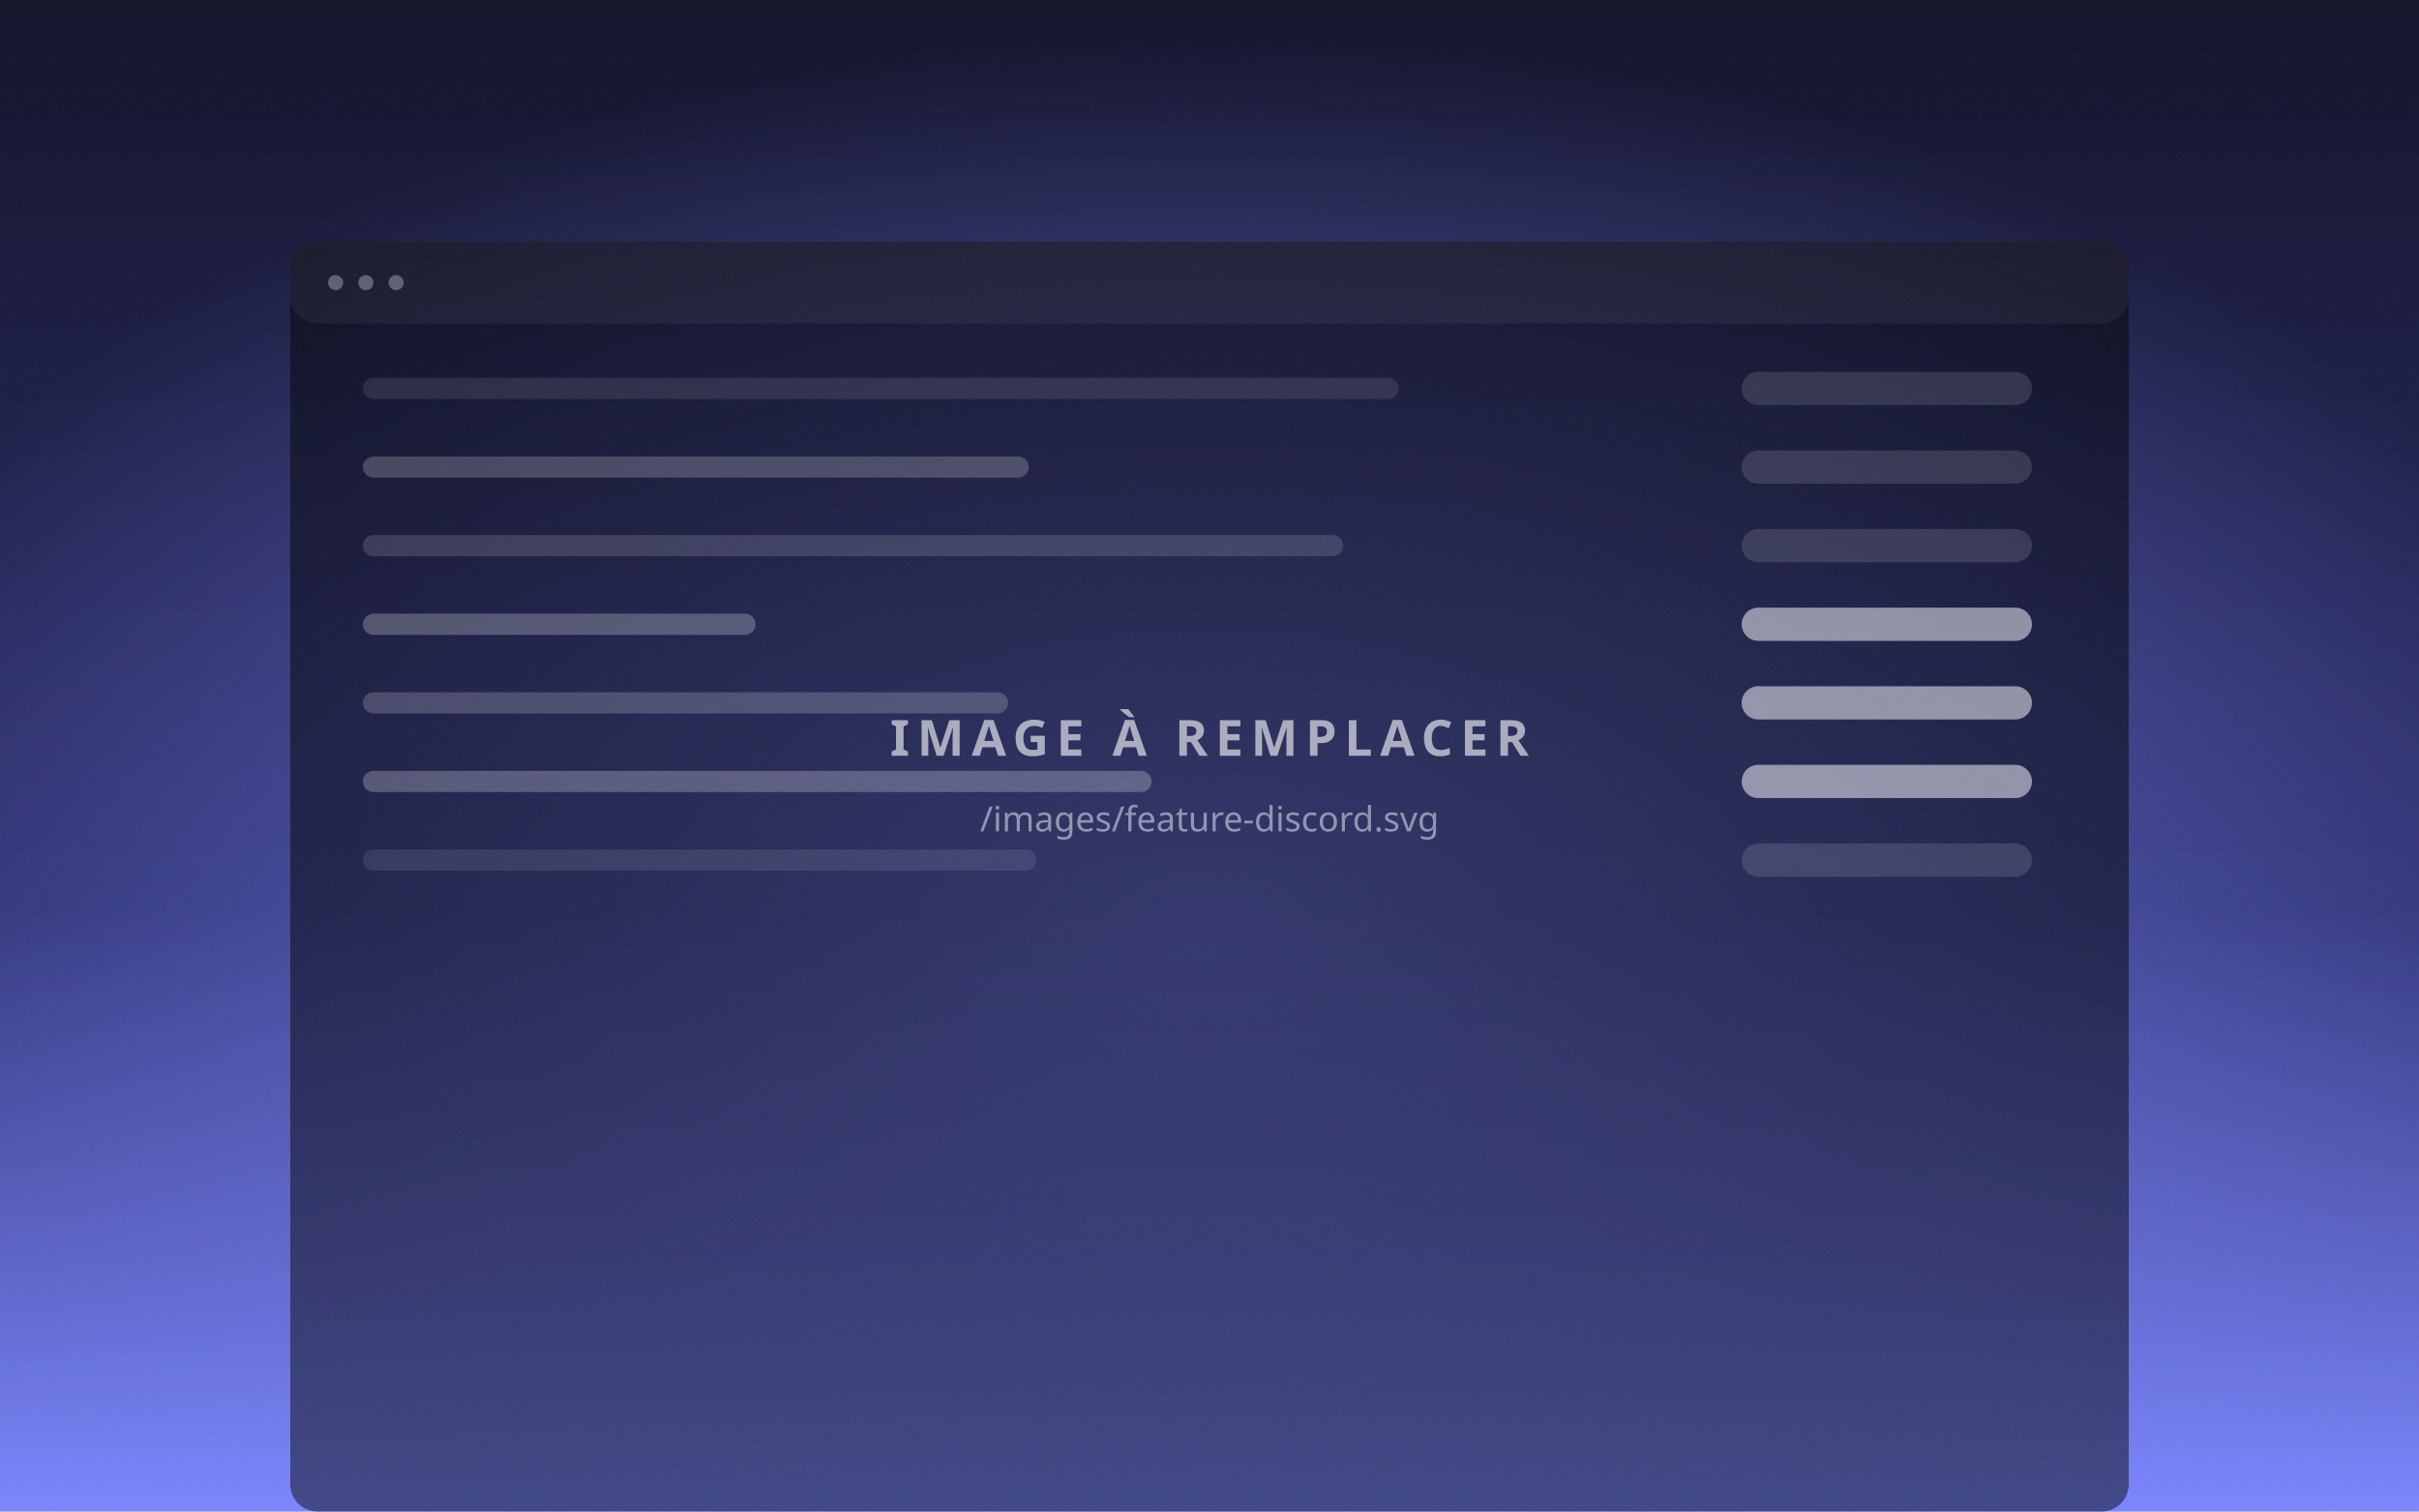
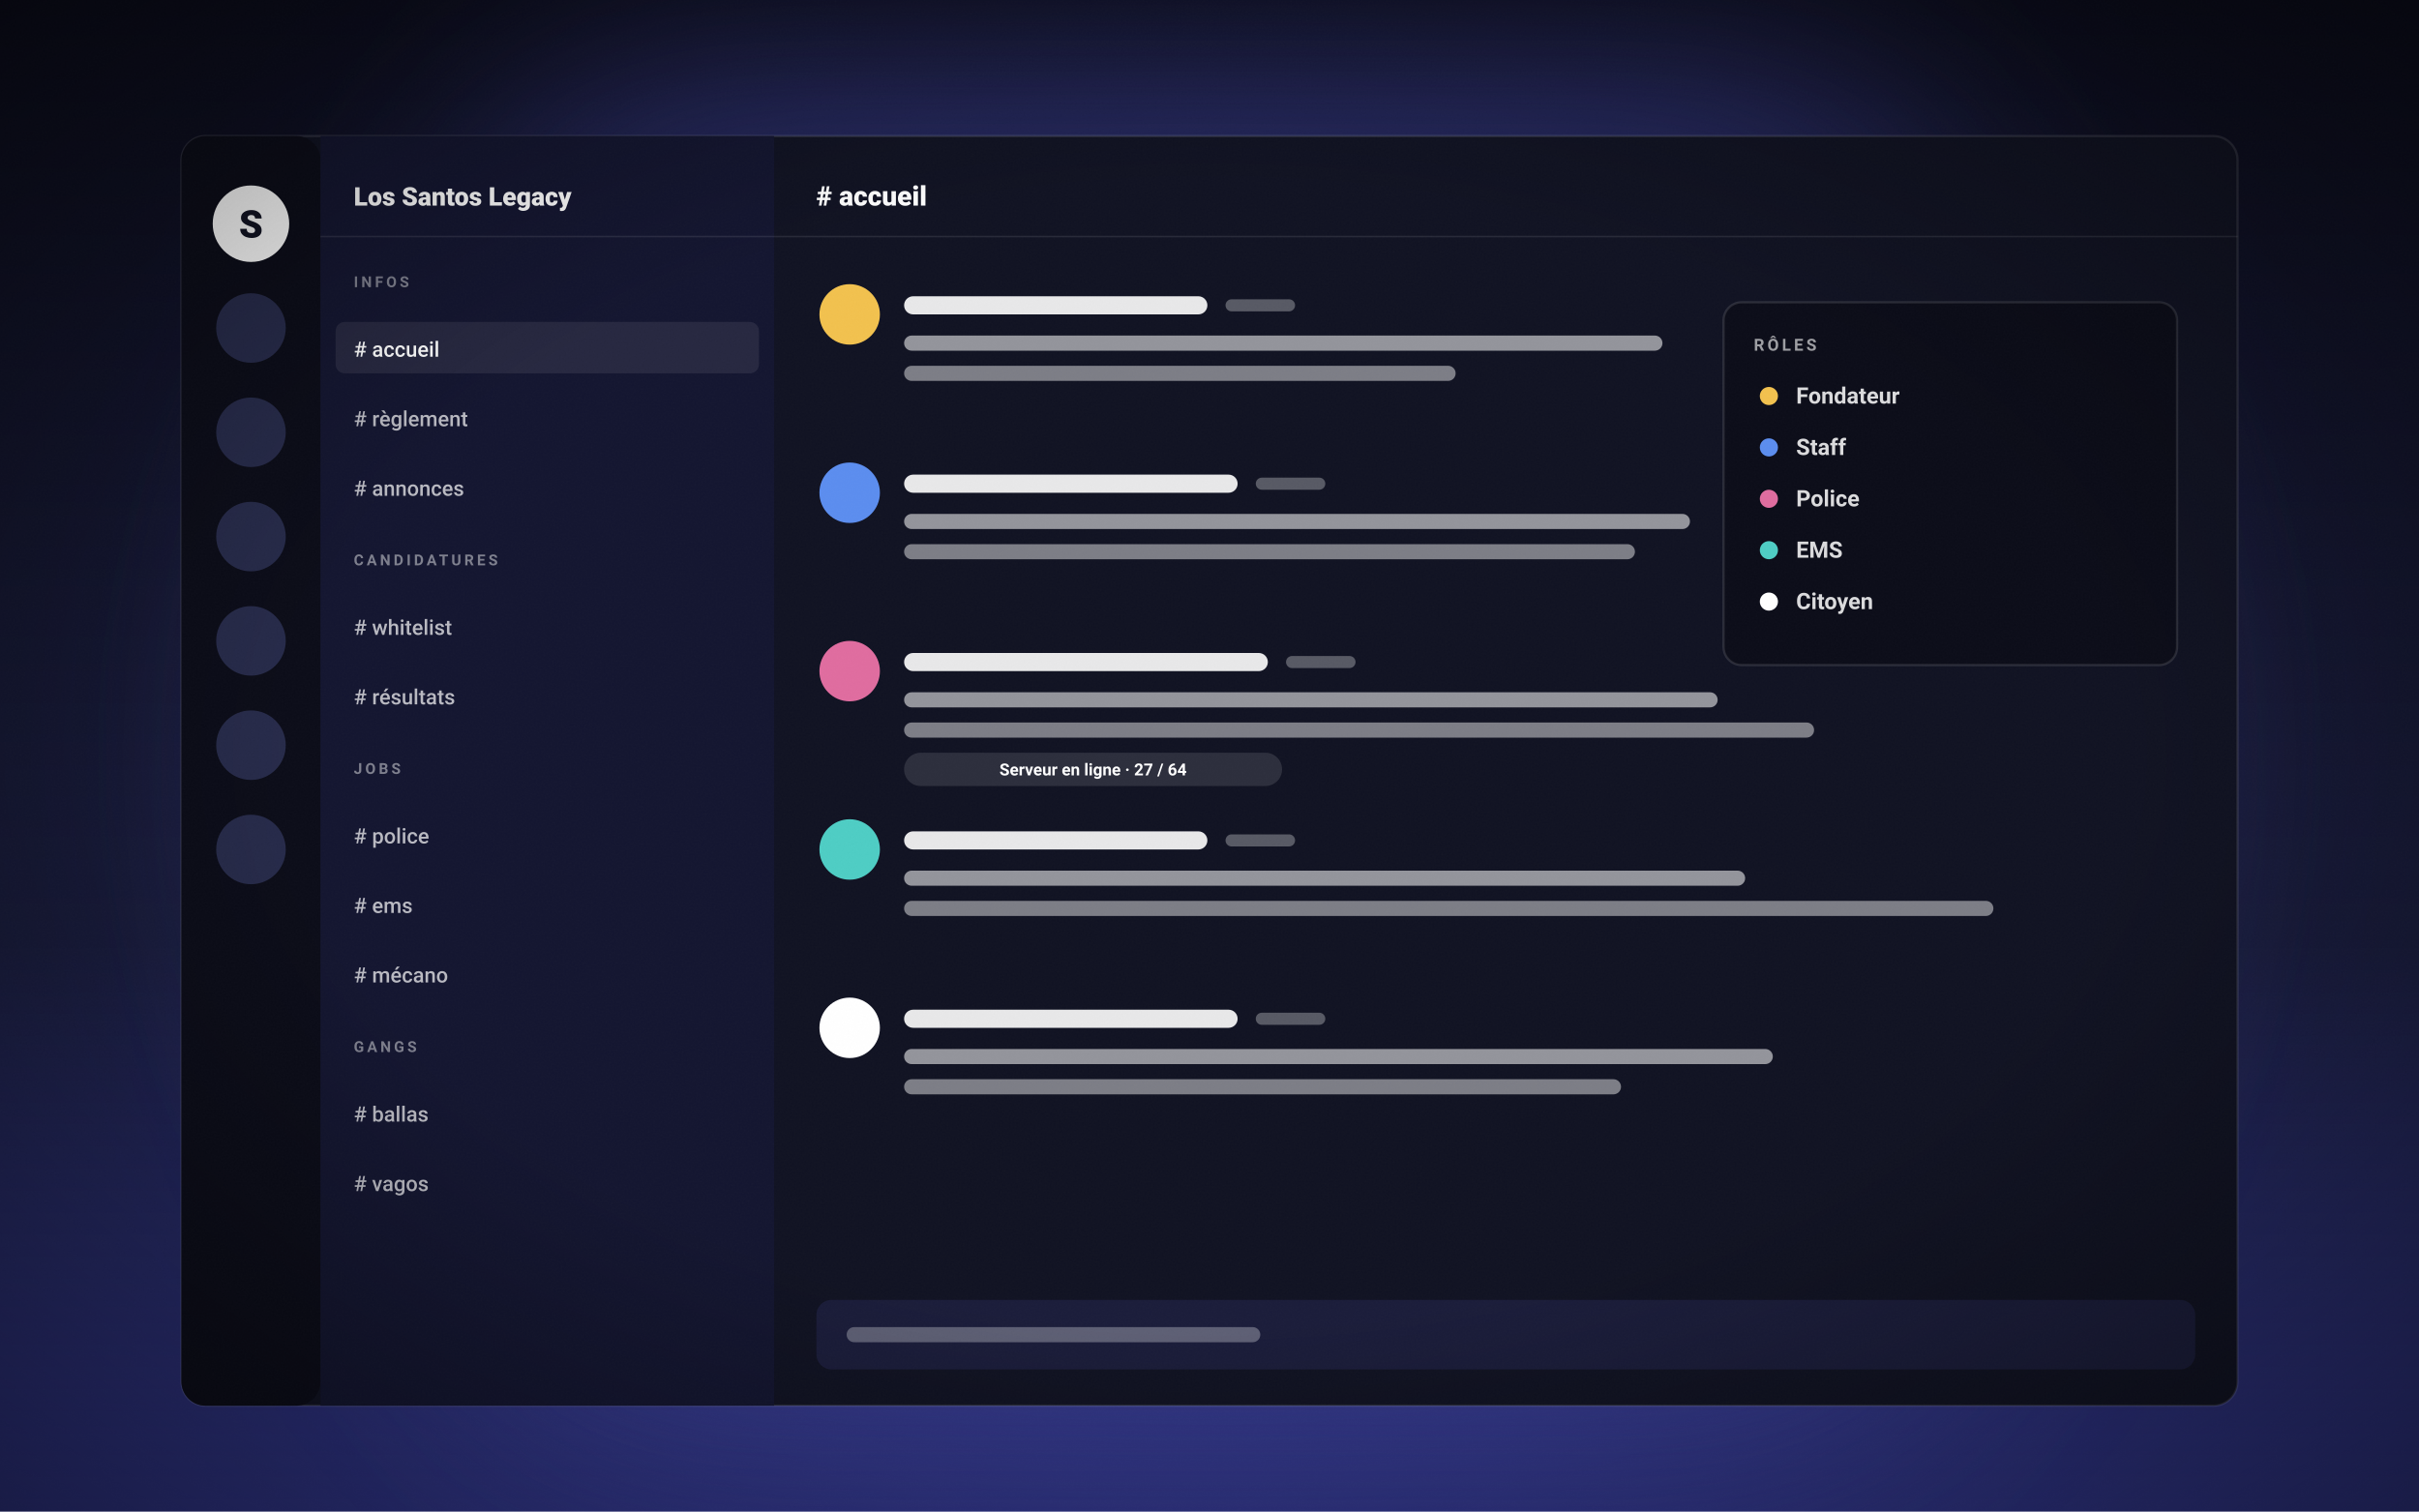
<svg xmlns="http://www.w3.org/2000/svg" width="1600" height="1000" viewBox="0 0 1600 1000">
  <defs>
-     <linearGradient id="g" x1="0" y1="0" x2="0" y2="1">
-       <stop offset="0" stop-color="#13132a" />
-       <stop offset="0.6" stop-color="#2a2d6b" />
-       <stop offset="1" stop-color="#7b86ff" />
+     <linearGradient id="bg" x1="0" y1="0" x2="0" y2="1">
+       <stop offset="0" stop-color="#0b0c1c" />
+       <stop offset="0.62" stop-color="#171a3a" />
+       <stop offset="1" stop-color="#2f3488" />
    </linearGradient>
-     <radialGradient id="glow" cx="0.5" cy="0.62" r="0.6">
-       <stop offset="0" stop-color="#7b86ff" stop-opacity="0.9" />
-       <stop offset="1" stop-color="#7b86ff" stop-opacity="0" />
+     <radialGradient id="vig" cx="0.5" cy="0.5" r="0.75">
+       <stop offset="0.5" stop-color="#000" stop-opacity="0" />
+       <stop offset="1" stop-color="#000" stop-opacity="0.55" />
    </radialGradient>
-     <filter id="noise">
-       <feTurbulence type="fractalNoise" baseFrequency="0.9" numOctaves="2" stitchTiles="stitch" />
+     <filter id="blurS" x="-50%" y="-50%" width="200%" height="200%">
+       <feGaussianBlur stdDeviation="6" />
+     </filter>
+     <filter id="blurM" x="-80%" y="-80%" width="260%" height="260%">
+       <feGaussianBlur stdDeviation="22" />
+     </filter>
+     <filter id="blurL" x="-100%" y="-100%" width="300%" height="300%">
+       <feGaussianBlur stdDeviation="70" />
+     </filter>
+     <filter id="grain">
+       <feTurbulence type="fractalNoise" baseFrequency="0.85" numOctaves="1" stitchTiles="stitch" />
      <feColorMatrix type="saturate" values="0" />
      <feComponentTransfer>
-         <feFuncA type="linear" slope="0.08" />
+         <feFuncA type="linear" slope="0.07" />
      </feComponentTransfer>
    </filter>
  </defs>
-   <rect width="1600" height="1000" fill="url(#g)" />
-   <rect width="1600" height="1000" fill="url(#glow)" />
-   <rect x="192" y="160" width="1216" height="840" rx="18" fill="#000" opacity="0.55" />
-   <rect x="192" y="160" width="1216" height="54" rx="18" fill="#fff" opacity="0.06" />
-   <circle cx="222" cy="187" r="5" fill="#fff" opacity="0.35" />
-   <circle cx="242" cy="187" r="5" fill="#fff" opacity="0.35" />
-   <circle cx="262" cy="187" r="5" fill="#fff" opacity="0.35" />
-   <rect x="240" y="250" width="685.132" height="14" rx="7" fill="#fff" opacity="0.117" />
-   <rect x="1152" y="246" width="192" height="22" rx="11" fill="#fff" opacity="0.15" />
-   <rect x="240" y="302" width="440.457" height="14" rx="7" fill="#fff" opacity="0.237" />
-   <rect x="1152" y="298" width="192" height="22" rx="11" fill="#fff" opacity="0.15" />
-   <rect x="240" y="354" width="648.478" height="14" rx="7" fill="#fff" opacity="0.167" />
-   <rect x="1152" y="350" width="192" height="22" rx="11" fill="#fff" opacity="0.15" />
-   <rect x="240" y="406" width="259.816" height="14" rx="7" fill="#fff" opacity="0.287" />
-   <rect x="1152" y="402" width="192" height="22" rx="11" fill="#fff" opacity="0.6" />
-   <rect x="240" y="458" width="426.819" height="14" rx="7" fill="#fff" opacity="0.223" />
-   <rect x="1152" y="454" width="192" height="22" rx="11" fill="#fff" opacity="0.6" />
-   <rect x="240" y="510" width="521.689" height="14" rx="7" fill="#fff" opacity="0.287" />
-   <rect x="1152" y="506" width="192" height="22" rx="11" fill="#fff" opacity="0.6" />
-   <rect x="240" y="562" width="445.519" height="14" rx="7" fill="#fff" opacity="0.111" />
-   <rect x="1152" y="558" width="192" height="22" rx="11" fill="#fff" opacity="0.15" />
-   <rect width="1600" height="1000" filter="url(#noise)" opacity="0.6" />
-   <rect width="1600" height="1000" fill="url(#g)" opacity="0.15" />
-   <g font-family="ui-sans-serif, system-ui, sans-serif" font-weight="700" fill="#fff" opacity="0.6">
-     <text x="800" y="500" text-anchor="middle" font-size="33" letter-spacing="5">IMAGE À REMPLACER</text>
-     <text x="800" y="550" text-anchor="middle" font-size="23" font-weight="500" opacity="0.8">/images/feature-discord.svg</text>
-   </g>
+   <rect width="1600" height="1000" fill="url(#bg)" />
+   <circle cx="800" cy="500" r="620" fill="#3b3f9a" opacity="0.5" filter="url(#blurL)" />
+   <rect x="120" y="90" width="1360" height="840" fill="#101222" rx="16" stroke="rgba(255,255,255,0.12)" stroke-width="1.5" />
+   <rect x="120" y="90" width="92" height="840" fill="#0b0c18" rx="16" />
+   <circle cx="166" cy="148" r="25.3" fill="#fff" />
+   <circle cx="166" cy="217" r="23" fill="#262a4a" />
+   <circle cx="166" cy="286" r="23" fill="#262a4a" />
+   <circle cx="166" cy="355" r="23" fill="#262a4a" />
+   <circle cx="166" cy="424" r="23" fill="#262a4a" />
+   <circle cx="166" cy="493" r="23" fill="#262a4a" />
+   <circle cx="166" cy="562" r="23" fill="#262a4a" />
+   <text x="166" y="157.2" font-family="ui-sans-serif, system-ui, -apple-system, 'Segoe UI', Roboto, sans-serif" font-size="25.3" font-weight="800" fill="#101222" text-anchor="middle">S</text>
+   <rect x="212" y="90" width="300" height="840" fill="#131530" />
+   <text x="234" y="136" font-family="ui-sans-serif, system-ui, -apple-system, 'Segoe UI', Roboto, sans-serif" font-size="17" font-weight="800" fill="#fff">Los Santos Legacy</text>
+   <rect x="212" y="156" width="300" height="1" fill="#fff" opacity="0.1" />
+   <text x="234" y="190" font-family="ui-sans-serif, system-ui, -apple-system, 'Segoe UI', Roboto, sans-serif" font-size="10" font-weight="700" fill="#fff" opacity="0.45" letter-spacing="2">INFOS</text>
+   <text x="234" y="236" font-family="ui-sans-serif, system-ui, -apple-system, 'Segoe UI', Roboto, sans-serif" font-size="14" font-weight="500" fill="#fff" opacity="1"># accueil</text>
+   <rect x="222" y="213" width="280" height="34" fill="#fff" rx="6" opacity="0.08" />
+   <text x="234" y="282" font-family="ui-sans-serif, system-ui, -apple-system, 'Segoe UI', Roboto, sans-serif" font-size="14" font-weight="500" fill="#fff" opacity="0.7"># règlement</text>
+   <text x="234" y="328" font-family="ui-sans-serif, system-ui, -apple-system, 'Segoe UI', Roboto, sans-serif" font-size="14" font-weight="500" fill="#fff" opacity="0.7"># annonces</text>
+   <text x="234" y="374" font-family="ui-sans-serif, system-ui, -apple-system, 'Segoe UI', Roboto, sans-serif" font-size="10" font-weight="700" fill="#fff" opacity="0.45" letter-spacing="2">CANDIDATURES</text>
+   <text x="234" y="420" font-family="ui-sans-serif, system-ui, -apple-system, 'Segoe UI', Roboto, sans-serif" font-size="14" font-weight="500" fill="#fff" opacity="0.7"># whitelist</text>
+   <text x="234" y="466" font-family="ui-sans-serif, system-ui, -apple-system, 'Segoe UI', Roboto, sans-serif" font-size="14" font-weight="500" fill="#fff" opacity="0.7"># résultats</text>
+   <text x="234" y="512" font-family="ui-sans-serif, system-ui, -apple-system, 'Segoe UI', Roboto, sans-serif" font-size="10" font-weight="700" fill="#fff" opacity="0.45" letter-spacing="2">JOBS</text>
+   <text x="234" y="558" font-family="ui-sans-serif, system-ui, -apple-system, 'Segoe UI', Roboto, sans-serif" font-size="14" font-weight="500" fill="#fff" opacity="0.7"># police</text>
+   <text x="234" y="604" font-family="ui-sans-serif, system-ui, -apple-system, 'Segoe UI', Roboto, sans-serif" font-size="14" font-weight="500" fill="#fff" opacity="0.7"># ems</text>
+   <text x="234" y="650" font-family="ui-sans-serif, system-ui, -apple-system, 'Segoe UI', Roboto, sans-serif" font-size="14" font-weight="500" fill="#fff" opacity="0.7"># mécano</text>
+   <text x="234" y="696" font-family="ui-sans-serif, system-ui, -apple-system, 'Segoe UI', Roboto, sans-serif" font-size="10" font-weight="700" fill="#fff" opacity="0.45" letter-spacing="2">GANGS</text>
+   <text x="234" y="742" font-family="ui-sans-serif, system-ui, -apple-system, 'Segoe UI', Roboto, sans-serif" font-size="14" font-weight="500" fill="#fff" opacity="0.7"># ballas</text>
+   <text x="234" y="788" font-family="ui-sans-serif, system-ui, -apple-system, 'Segoe UI', Roboto, sans-serif" font-size="14" font-weight="500" fill="#fff" opacity="0.7"># vagos</text>
+   <text x="540" y="136" font-family="ui-sans-serif, system-ui, -apple-system, 'Segoe UI', Roboto, sans-serif" font-size="18" font-weight="800" fill="#fff"># accueil</text>
+   <rect x="512" y="156" width="968" height="1" fill="#fff" opacity="0.1" />
+   <circle cx="562" cy="208" r="20" fill="#f2c14e" />
+   <rect x="598" y="196" width="200.6" height="12" fill="#fff" rx="6" opacity="0.9" />
+   <rect x="810.6" y="198" width="46" height="8" fill="#fff" rx="4" opacity="0.3" />
+   <rect x="598" y="222" width="501.6" height="10" fill="#fff" rx="5" opacity="0.55" />
+   <rect x="598" y="242" width="364.8" height="10" fill="#fff" rx="5" opacity="0.45" />
+   <circle cx="562" cy="326" r="20" fill="#5b8def" />
+   <rect x="598" y="314" width="220.6" height="12" fill="#fff" rx="6" opacity="0.9" />
+   <rect x="830.6" y="316" width="46" height="8" fill="#fff" rx="4" opacity="0.3" />
+   <rect x="598" y="340" width="519.8" height="10" fill="#fff" rx="5" opacity="0.55" />
+   <rect x="598" y="360" width="483.4" height="10" fill="#fff" rx="5" opacity="0.45" />
+   <circle cx="562" cy="444" r="20" fill="#e06c9f" />
+   <rect x="598" y="432" width="240.6" height="12" fill="#fff" rx="6" opacity="0.9" />
+   <rect x="850.6" y="434" width="46" height="8" fill="#fff" rx="4" opacity="0.3" />
+   <rect x="598" y="458" width="538.1" height="10" fill="#fff" rx="5" opacity="0.55" />
+   <rect x="598" y="478" width="601.9" height="10" fill="#fff" rx="5" opacity="0.45" />
+   <rect x="598" y="498" width="250" height="22" fill="#fff" rx="11" opacity="0.12" />
+   <text x="723" y="513" font-family="ui-sans-serif, system-ui, -apple-system, 'Segoe UI', Roboto, sans-serif" font-size="11" font-weight="600" fill="#fff" text-anchor="middle">Serveur en ligne · 27 / 64</text>
+   <circle cx="562" cy="562" r="20" fill="#4ecdc4" />
+   <rect x="598" y="550" width="200.6" height="12" fill="#fff" rx="6" opacity="0.9" />
+   <rect x="810.6" y="552" width="46" height="8" fill="#fff" rx="4" opacity="0.3" />
+   <rect x="598" y="576" width="556.3" height="10" fill="#fff" rx="5" opacity="0.55" />
+   <rect x="598" y="596" width="720.5" height="10" fill="#fff" rx="5" opacity="0.45" />
+   <circle cx="562" cy="680" r="20" fill="#fff" />
+   <rect x="598" y="668" width="220.6" height="12" fill="#fff" rx="6" opacity="0.9" />
+   <rect x="830.6" y="670" width="46" height="8" fill="#fff" rx="4" opacity="0.3" />
+   <rect x="598" y="694" width="574.6" height="10" fill="#fff" rx="5" opacity="0.55" />
+   <rect x="598" y="714" width="474.2" height="10" fill="#fff" rx="5" opacity="0.45" />
+   <rect x="540" y="860" width="912" height="46" fill="#1a1c3a" rx="10" />
+   <rect x="560" y="878" width="273.6" height="10" fill="#fff" rx="5" opacity="0.3" />
+   <rect x="1140" y="200" width="300" height="240" fill="#0b0c18" rx="12" stroke="rgba(255,255,255,0.12)" stroke-width="1.5" />
+   <text x="1160" y="232" font-family="ui-sans-serif, system-ui, -apple-system, 'Segoe UI', Roboto, sans-serif" font-size="11" font-weight="700" fill="#fff" opacity="0.6" letter-spacing="2">RÔLES</text>
+   <circle cx="1170" cy="262" r="6" fill="#f2c14e" />
+   <text x="1188" y="267" font-family="ui-sans-serif, system-ui, -apple-system, 'Segoe UI', Roboto, sans-serif" font-size="15" font-weight="600" fill="#fff" opacity="0.85">Fondateur</text>
+   <circle cx="1170" cy="296" r="6" fill="#5b8def" />
+   <text x="1188" y="301" font-family="ui-sans-serif, system-ui, -apple-system, 'Segoe UI', Roboto, sans-serif" font-size="15" font-weight="600" fill="#fff" opacity="0.85">Staff</text>
+   <circle cx="1170" cy="330" r="6" fill="#e06c9f" />
+   <text x="1188" y="335" font-family="ui-sans-serif, system-ui, -apple-system, 'Segoe UI', Roboto, sans-serif" font-size="15" font-weight="600" fill="#fff" opacity="0.85">Police</text>
+   <circle cx="1170" cy="364" r="6" fill="#4ecdc4" />
+   <text x="1188" y="369" font-family="ui-sans-serif, system-ui, -apple-system, 'Segoe UI', Roboto, sans-serif" font-size="15" font-weight="600" fill="#fff" opacity="0.85">EMS</text>
+   <circle cx="1170" cy="398" r="6" fill="#fff" />
+   <text x="1188" y="403" font-family="ui-sans-serif, system-ui, -apple-system, 'Segoe UI', Roboto, sans-serif" font-size="15" font-weight="600" fill="#fff" opacity="0.85">Citoyen</text>
+   <rect width="1600" height="1000" filter="url(#grain)" opacity="0.35" />
+   <rect width="1600" height="1000" fill="url(#vig)" />
</svg>
